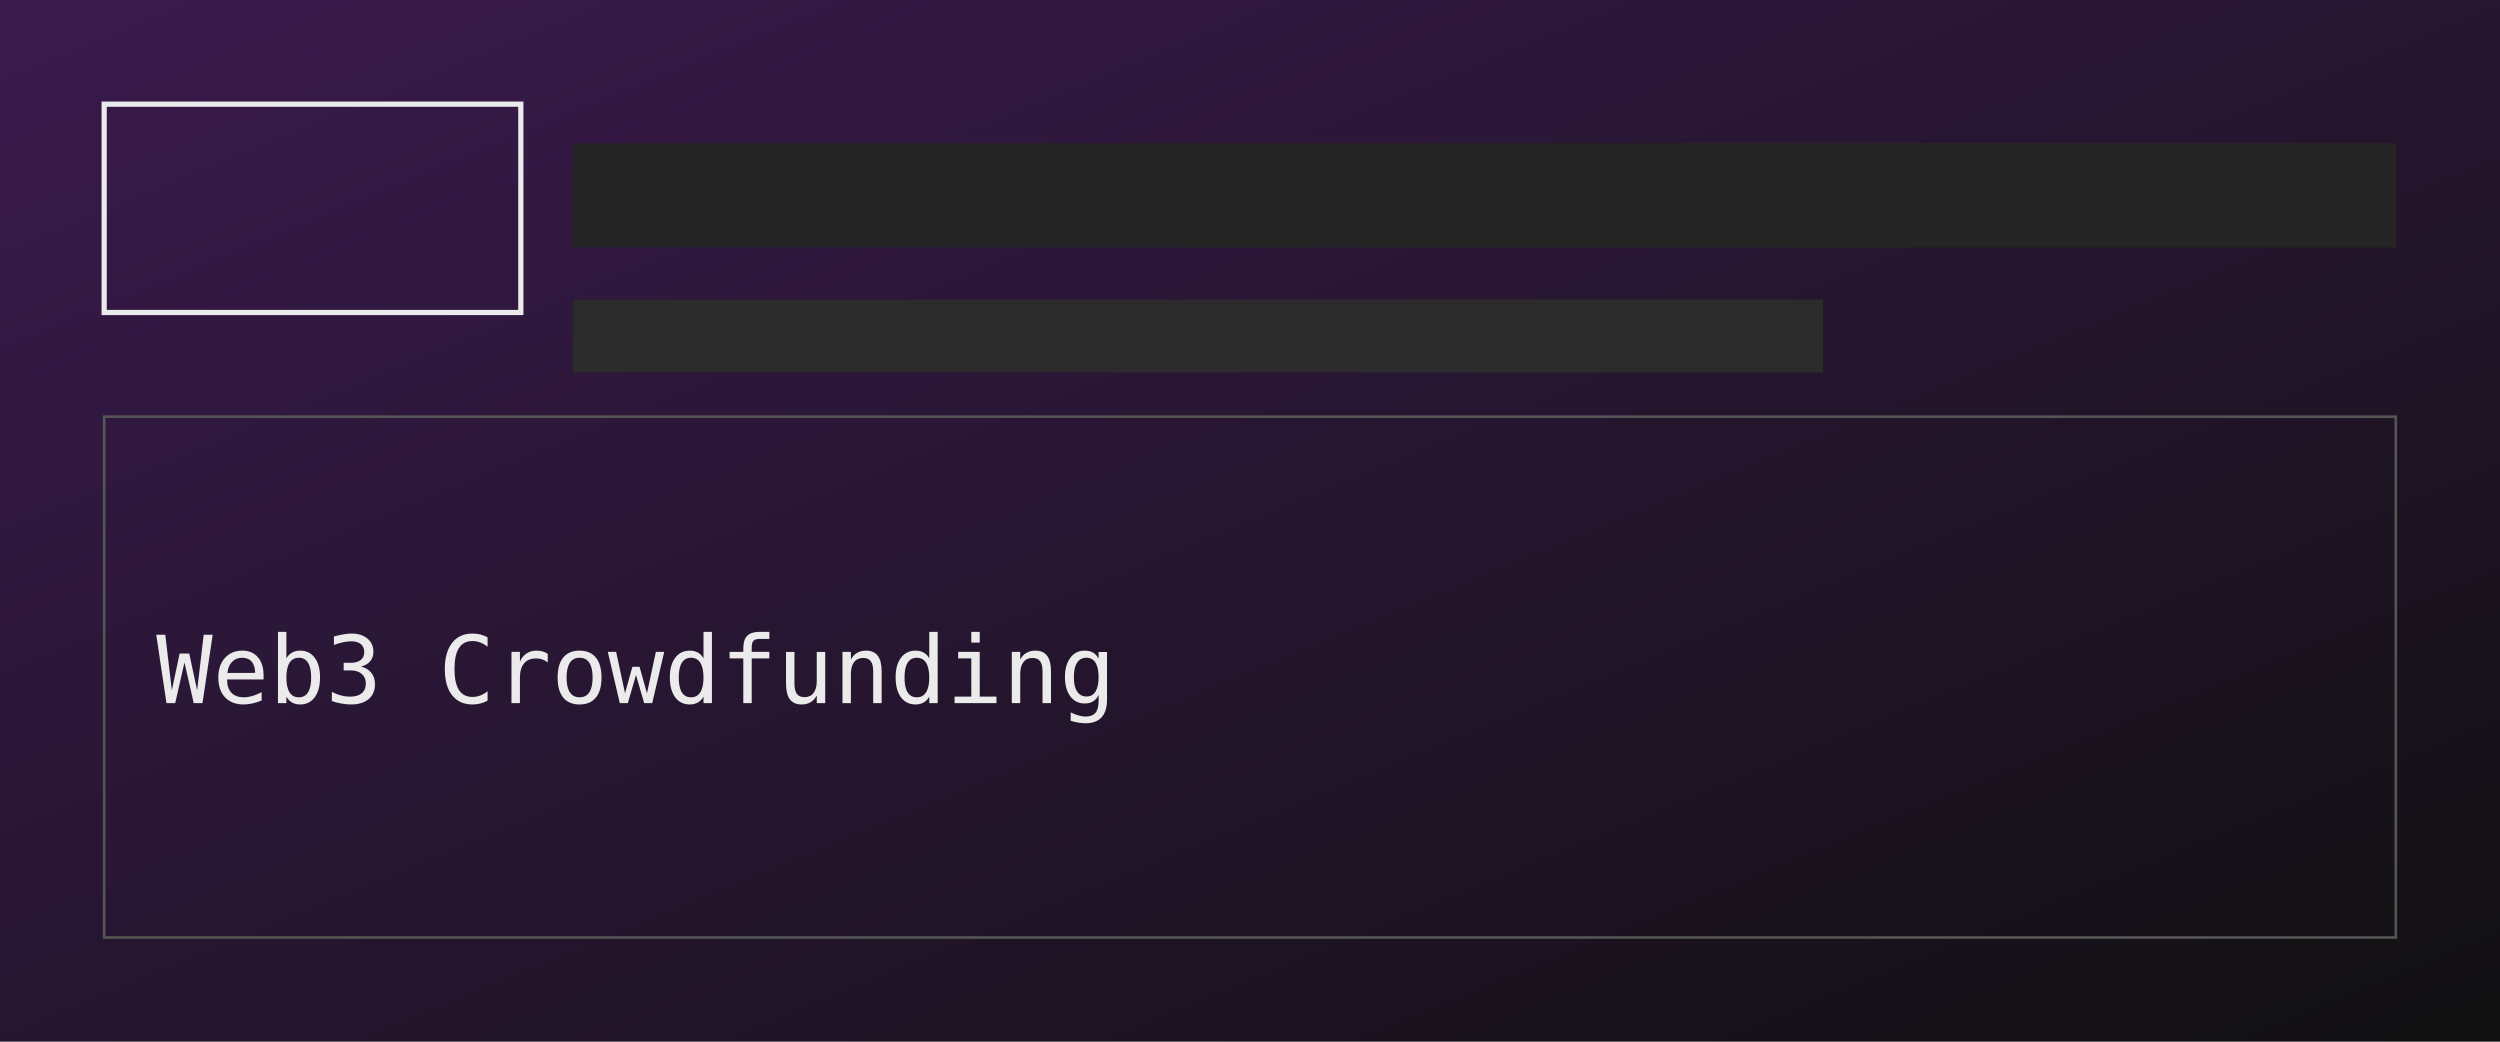
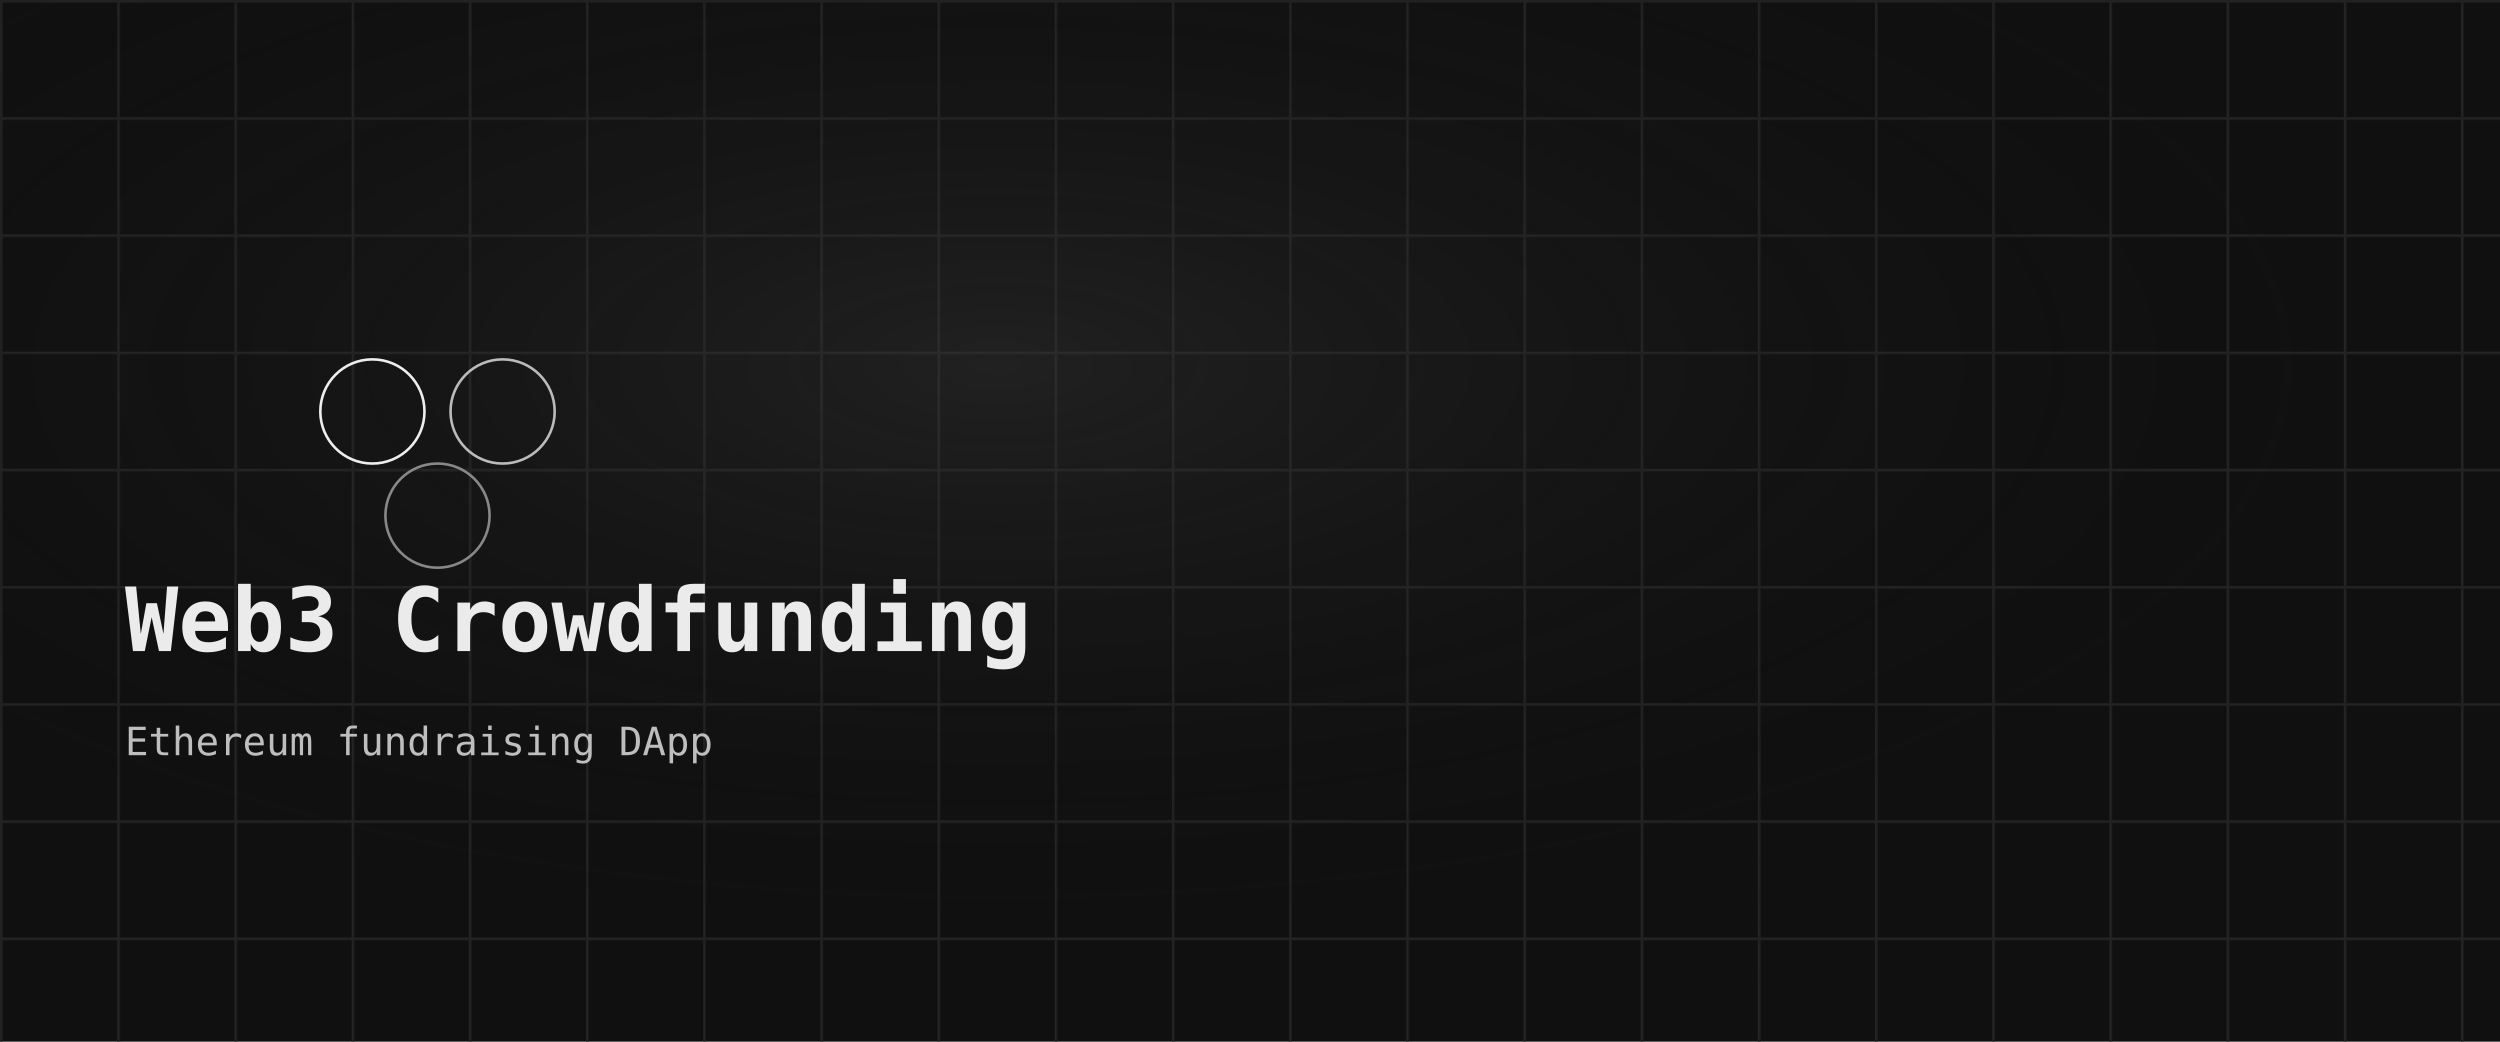
<svg xmlns="http://www.w3.org/2000/svg" width="960" height="400" viewBox="0 0 960 400">
  <defs>
-     <linearGradient id="g" x1="0" y1="0" x2="1" y2="1">
-       <stop offset="0%" stop-color="#3a1a4d" />
-       <stop offset="100%" stop-color="#111" />
-     </linearGradient>
+     <pattern id="g" width="45" height="45" patternUnits="userSpaceOnUse">
+       <path d="M.5 45V.5H45" fill="none" stroke="#222" />
+     </pattern>
+     <radialGradient id="glow" cx="40%" cy="35%" r="55%">
+       <stop offset="0%" stop-color="#3a3a3a" stop-opacity=".4" />
+       <stop offset="100%" stop-color="#101010" stop-opacity="0" />
+     </radialGradient>
  </defs>
+   <rect width="960" height="400" fill="#101010" />
  <rect width="960" height="400" fill="url(#g)" />
-   <rect x="40" y="40" width="160" height="80" fill="none" stroke="#ebebeb" stroke-width="2" />
-   <rect x="220" y="55" width="700" height="40" fill="#252525" />
-   <rect x="220" y="115" width="480" height="28" fill="#2b2b2b" />
-   <rect x="40" y="160" width="880" height="200" fill="none" stroke="#555" stroke-width="1" />
-   <text x="60" y="270" fill="#ebebeb" font-family="monospace" font-size="36">Web3 Crowdfunding</text>
+   <rect width="960" height="400" fill="url(#glow)" />
+   <g transform="translate(48,48)">
+     <circle cx="95" cy="110" r="20" fill="none" stroke="#eee" />
+     <circle cx="145" cy="110" r="20" fill="none" stroke="#bbb" />
+     <circle cx="120" cy="150" r="20" fill="none" stroke="#888" />
+   </g>
+   <text x="48" y="250" fill="#ebebeb" font-family="ui-monospace, SFMono-Regular, monospace" font-size="34" font-weight="600">Web3 Crowdfunding</text>
+   <text x="48" y="290" fill="#bebebe" font-family="ui-monospace, SFMono-Regular, monospace" font-size="15">Ethereum fundraising DApp</text>
</svg>
